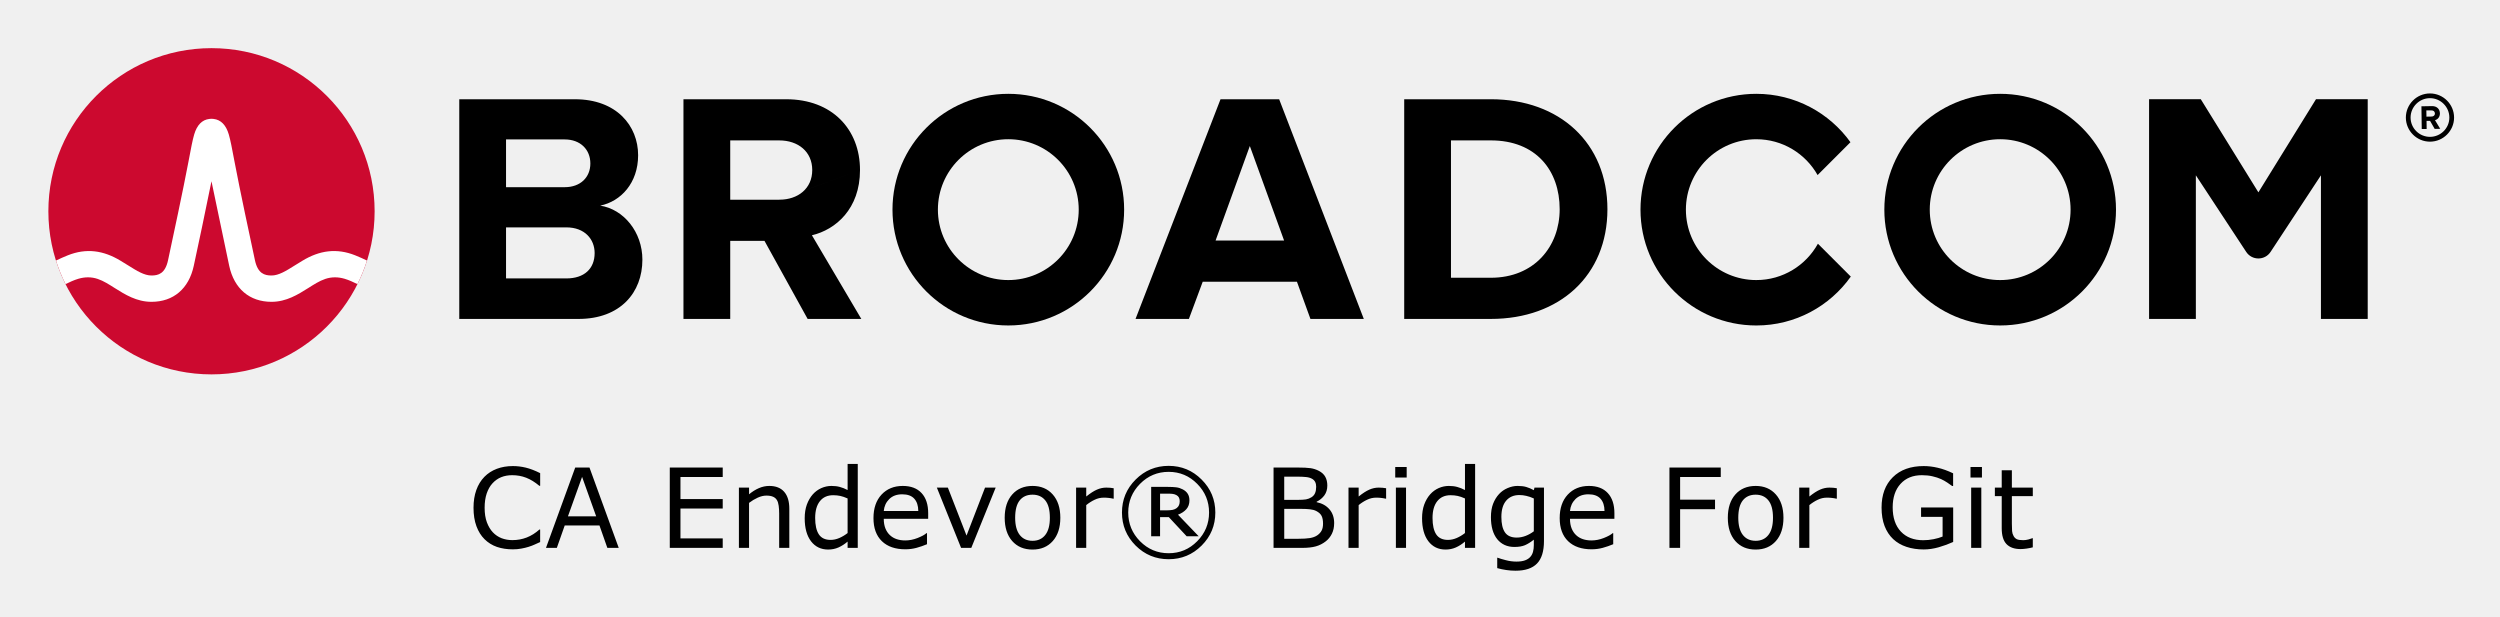
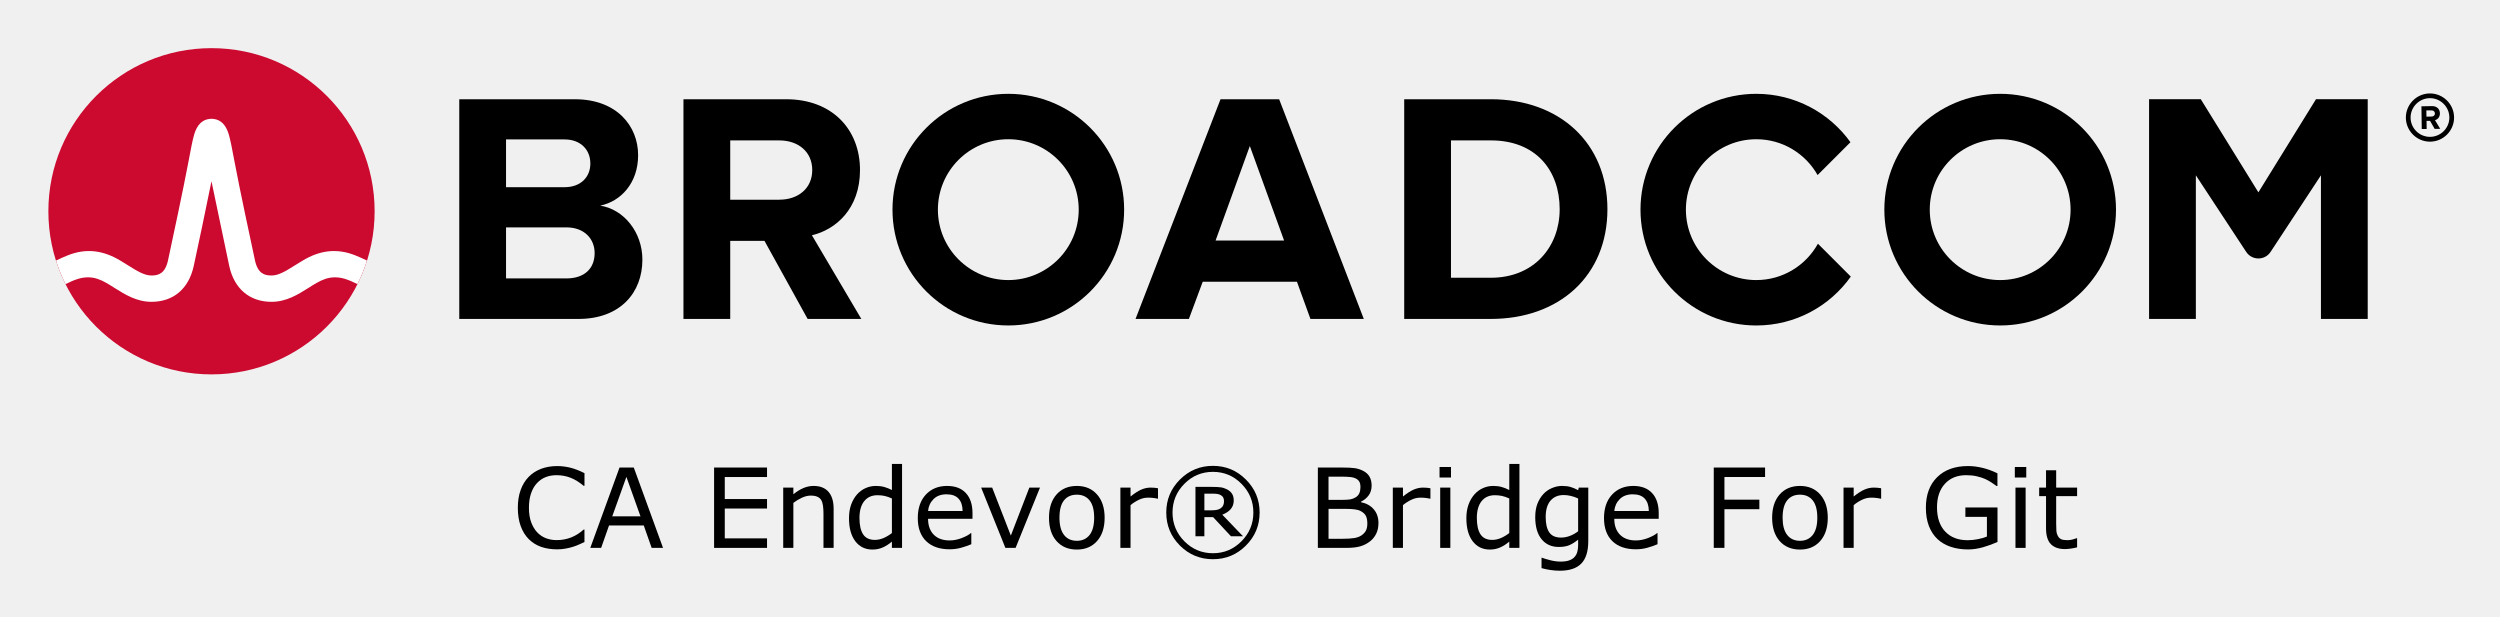
<svg xmlns="http://www.w3.org/2000/svg" xmlns:xlink="http://www.w3.org/1999/xlink" role="img" viewBox="-4.53 -4.53 248.82 61.32">
  <path d="M237.32 9.09c-1.06 0-1.93-.86-1.93-1.92s.87-1.93 1.93-1.93 1.93.87 1.93 1.93-.87 1.92-1.93 1.92m0-4.32c-1.32 0-2.4 1.08-2.4 2.4 0 1.32 1.08 2.4 2.4 2.4 1.32 0 2.4-1.08 2.4-2.4 0-1.32-1.08-2.4-2.4-2.4" />
  <path d="M237.48 7.07l-.51.01-.01-.62h.51c.19-.01.34.11.34.3.01.19-.14.31-.33.31m.83-.32c-.01-.42-.3-.72-.77-.72l-1.07.02.03 2.26h.49l-.01-.81h.35l.46.8.55-.01-.52-.86c.24-.06.49-.28.49-.68M51.834 23.18h-5.999V9.347h5.835c1.574 0 2.557 1.016 2.557 2.393 0 1.377-.983 2.36-2.557 2.36H45v4h6.834c1.836 0 2.819 1.18 2.819 2.556 0 1.574-1.049 2.525-2.819 2.525m3.376-7.245c2.066-.426 3.771-2.262 3.771-5.015 0-2.918-2.131-5.573-6.295-5.573h-11.506v21.865h11.867c4.163 0 6.359-2.623 6.359-5.901 0-2.754-1.868-5.015-4.196-5.376m17.823-.59H68v4.098h3.558l4.294 7.769h5.343l-4.917-8.327c2.361-.557 4.786-2.622 4.786-6.49m0 0c0-4.065-2.786-7.048-7.343-7.048h-10.228v21.865h4.655V9.445h4.885c1.869 0 3.278 1.114 3.278 2.95s-1.409 2.95-3.278 2.95m43.421 4.065l3.409-9.408 3.41 9.408zm.492-14.063l-8.458 21.865h5.31l1.377-3.704h9.376l1.344 3.704h5.311l-8.425-21.865zm26.904 17.767h-3.967v-13.67h3.967c4.491 0 6.851 2.983 6.851 6.852 0 3.704-2.524 6.818-6.851 6.818m0-17.767h-8.622v21.865h8.622c6.851 0 11.604-4.327 11.604-10.916s-4.753-10.949-11.604-10.949m82.127-.004l-5.734 9.27-5.734-9.27h-5.146v21.869h4.656v-14.293l5.012 7.622c.574.871 1.851.871 2.424 0l5.013-7.622v14.293h4.656V5.343z" />
  <path id="a" d="M95.825 23.344c-3.871 0-7.008-3.138-7.008-7.008 0-3.871 3.137-7.009 7.008-7.009 3.87 0 7.008 3.138 7.008 7.009 0 3.87-3.138 7.008-7.008 7.008m0-18.536c-6.367 0-11.528 5.161-11.528 11.528 0 6.366 5.161 11.527 11.528 11.527 6.366 0 11.528-5.161 11.528-11.527 0-6.367-5.162-11.528-11.528-11.528" />
  <path d="M176.404 19.727c-1.195 2.156-3.492 3.617-6.132 3.617-3.87 0-7.008-3.138-7.008-7.008 0-3.871 3.138-7.008 7.008-7.008 2.618 0 4.897 1.438 6.1 3.565l3.27-3.269c-2.092-2.915-5.508-4.816-9.37-4.816-6.367 0-11.527 5.161-11.527 11.528 0 6.366 5.16 11.528 11.527 11.528 3.883 0 7.316-1.922 9.404-4.865z" />
  <use transform="translate(98.718)" xlink:href="#a" />
  <ellipse cx="16.52" cy="16.497" fill="#cc092f" rx="16.236" ry="16.235" />
  <path fill="#fff" d="M30.825 20.883c-1.857-.74-3.557-.492-5.261.541 0 0-.621.379-.807.496-.794.498-1.543.97-2.263.97-.687 0-1.363-.184-1.649-1.513-.446-2.073-1.534-7.167-2.009-9.69-.279-1.483-.432-2.282-.591-2.825-.28-.954-.792-1.473-1.519-1.556 0 0-.114-.016-.207-.016-.092 0-.218.018-.218.018-.72.086-1.229.605-1.507 1.554-.159.543-.312 1.342-.591 2.825-.475 2.523-1.563 7.617-2.009 9.69-.286 1.329-.962 1.513-1.649 1.513-.72 0-1.469-.472-2.263-.97-.186-.117-.808-.496-.808-.496-1.703-1.033-3.404-1.281-5.26-.541-.401.16-.796.339-1.172.52.257.806.577 1.599.95 2.344.411-.202.842-.402 1.282-.532.634-.187 1.284-.197 1.914.014.612.205 1.157.568 1.7.909 1.023.643 2.182 1.372 3.657 1.372 2.186 0 3.72-1.305 4.21-3.581.38-1.764 1.222-5.702 1.763-8.418 0 0 1.386 6.654 1.765 8.418.49 2.276 2.025 3.581 4.211 3.581 1.475 0 2.634-.729 3.657-1.372.543-.341 1.088-.704 1.7-.909.629-.211 1.28-.201 1.914-.014.44.13.87.331 1.281.533.374-.745.693-1.539.95-2.345-.376-.181-.77-.36-1.171-.52" />
-   <path d="M49.23 49.42q-.295.129-.537.242-.236.113-.623.236-.328.102-.714.172-.381.075-.843.075-.87 0-1.584-.242-.709-.247-1.235-.768-.516-.51-.806-1.294-.29-.79-.29-1.832 0-.988.279-1.767.279-.779.806-1.316.51-.521 1.23-.795.725-.274 1.606-.274.645 0 1.284.156.645.156 1.429.548v1.262h-.081q-.661-.553-1.311-.806-.65-.252-1.391-.252-.607 0-1.096.199-.483.193-.865.607-.371.403-.58 1.021-.204.612-.204 1.418 0 .843.226 1.45.231.607.591.988.376.397.875.591.505.188 1.063.188.768 0 1.439-.263.671-.263 1.257-.79h.075zM57.051 50h-1.133l-.784-2.229h-3.459L50.89 50h-1.08l2.911-7.998h1.418zm-2.245-3.142l-1.402-3.926-1.407 3.926zM67.401 50h-5.269v-7.998h5.269v.945H63.195v2.191h4.206v.945H63.195v2.97h4.206zm6.628 0h-1.01v-3.416q0-.414-.048-.773-.048-.365-.177-.569-.134-.226-.387-.333-.252-.113-.655-.113-.414 0-.865.204t-.865.521V50h-1.01v-6h1.01v.666q.473-.392.978-.612.505-.22 1.037-.22.972 0 1.482.585.51.585.51 1.687zm6.811 0h-1.01v-.628q-.435.376-.908.585-.473.209-1.026.209-1.074 0-1.708-.827-.628-.827-.628-2.293 0-.763.215-1.359.22-.596.591-1.015.365-.408.849-.623.489-.215 1.01-.215.473 0 .838.102.365.097.768.306v-2.6h1.01zm-1.01-1.477v-3.443q-.408-.183-.73-.252-.322-.07-.704-.07-.849 0-1.321.591-.473.591-.473 1.676 0 1.069.365 1.627.365.553 1.171.553.43 0 .87-.188.44-.193.822-.494zm8.019-1.418h-4.42q0 .553.167.967.167.408.457.671.279.258.661.387.387.129.849.129.612 0 1.23-.242.623-.247.886-.483h.054v1.101q-.51.215-1.042.36-.532.145-1.117.145-1.493 0-2.331-.806-.838-.811-.838-2.299 0-1.472.8-2.336.806-.865 2.116-.865 1.214 0 1.869.709.661.709.661 2.014zm-.983-.773q-.005-.795-.403-1.23-.392-.435-1.198-.435-.811 0-1.294.478-.478.478-.542 1.187zm7.702-2.331L92.14 50H91.125l-2.412-6h1.096l1.858 4.775 1.842-4.775zm6.435 3.002q0 1.466-.752 2.315-.752.849-2.014.849-1.273 0-2.025-.849-.747-.849-.747-2.315 0-1.466.747-2.315.752-.854 2.025-.854 1.262 0 2.014.854.752.849.752 2.315zm-1.042 0q0-1.166-.457-1.73-.457-.569-1.268-.569-.822 0-1.278.569-.451.564-.451 1.729 0 1.128.457 1.713.457.58 1.273.58.806 0 1.262-.575.462-.58.462-1.719zm6.354-1.901h-.054q-.226-.054-.44-.075-.209-.027-.5-.027-.467 0-.902.209-.435.204-.838.532V50h-1.01v-6h1.01v.886q.602-.483 1.058-.682.462-.204.94-.204.263 0 .381.016.118.011.354.048zm10.114 1.38q0 1.923-1.364 3.287-1.359 1.359-3.282 1.359t-3.287-1.359q-1.359-1.364-1.359-3.287 0-1.923 1.359-3.282 1.364-1.364 3.287-1.364 1.923 0 3.282 1.364 1.364 1.359 1.364 3.282zm-.623 0q0-1.665-1.182-2.857-1.176-1.192-2.841-1.192t-2.847 1.192q-1.176 1.192-1.176 2.857 0 1.665 1.176 2.857 1.182 1.192 2.847 1.192t2.841-1.192q1.182-1.192 1.182-2.857zm-1.031 2.363h-1.198l-1.778-1.907h-.87v1.907h-.886v-4.915h1.676q.505 0 .833.043.328.043.645.209.338.183.494.446.161.258.161.65 0 .521-.306.87-.301.344-.833.548zm-1.891-3.507q0-.193-.075-.344t-.252-.247q-.167-.091-.354-.118-.188-.027-.473-.027h-.8v1.66h.682q.333 0 .575-.048.242-.054.397-.177.167-.134.231-.295.07-.161.07-.403zm15.372 2.202q0 .596-.226 1.053-.226.457-.607.752-.451.354-.994.505Q125.892 50 125.06 50h-2.836v-7.998h2.369q.875 0 1.311.064t.833.269q.44.231.639.596.199.36.199.865 0 .569-.29.972-.29.397-.773.639v.043q.811.167 1.278.714.467.542.467 1.375zm-1.789-3.604q0-.29-.097-.489-.097-.199-.312-.322-.252-.145-.612-.177-.36-.038-.892-.038h-1.268v2.31h1.375q.5 0 .795-.048.295-.054.548-.215.252-.161.354-.414.107-.258.107-.607zm.682 3.647q0-.483-.145-.768-.145-.285-.526-.483-.258-.134-.628-.172-.365-.043-.892-.043h-1.67v2.976h1.407q.698 0 1.144-.07.446-.075.73-.269.301-.209.44-.478.14-.269.14-.693zm6.279-2.481h-.054q-.226-.054-.44-.075-.209-.027-.5-.027-.467 0-.902.209-.435.204-.838.532V50h-1.01v-6h1.01v.886q.602-.483 1.058-.682.462-.204.94-.204.263 0 .381.016.118.011.354.048zm2.046-2.105h-1.139v-1.047h1.139zM135.41 50h-1.01v-6h1.01zm6.875 0h-1.01v-.628q-.435.376-.908.585-.473.209-1.026.209-1.074 0-1.708-.827-.628-.827-.628-2.293 0-.763.215-1.359.22-.596.591-1.015.365-.408.849-.623.489-.215 1.01-.215.473 0 .838.102.365.097.768.306v-2.6h1.01zm-1.01-1.477v-3.443q-.408-.183-.73-.252-.322-.07-.704-.07-.849 0-1.321.591-.473.591-.473 1.676 0 1.069.365 1.627.365.553 1.171.553.43 0 .87-.188.44-.193.822-.494zm7.863.795q0 1.525-.693 2.24-.693.714-2.132.714-.478 0-.935-.07-.451-.064-.892-.188V50.983h.054q.247.097.784.236.537.145 1.074.145.516 0 .854-.124.338-.124.526-.344.188-.209.269-.505.081-.295.081-.661v-.548q-.457.365-.875.548-.414.177-1.058.177-1.074 0-1.708-.773-.628-.779-.628-2.191 0-.773.215-1.332.22-.564.596-.972.349-.381.849-.591.5-.215.994-.215.521 0 .87.107.354.102.747.317l.064-.258h.945zm-1.01-.967v-3.271q-.403-.183-.752-.258-.344-.081-.688-.081-.833 0-1.311.559-.478.559-.478 1.622 0 1.01.354 1.531.354.521 1.176.521.44 0 .881-.167.446-.172.816-.457zm8.019-1.246h-4.42q0 .553.167.967.167.408.457.671.279.258.661.387.387.129.849.129.612 0 1.23-.242.623-.247.886-.483h.054v1.101q-.51.215-1.042.36-.532.145-1.117.145-1.493 0-2.331-.806-.838-.811-.838-2.299 0-1.472.8-2.336.806-.865 2.116-.865 1.214 0 1.869.709.661.709.661 2.014zm-.983-.773q-.005-.795-.403-1.23-.392-.435-1.198-.435-.811 0-1.294.478-.478.478-.542 1.187zm11.569-3.384h-4.044v2.256h3.475v.945h-3.475V50h-1.063v-7.998h5.108zm6.241 4.055q0 1.466-.752 2.315-.752.849-2.014.849-1.273 0-2.025-.849-.747-.849-.747-2.315 0-1.466.747-2.315.752-.854 2.025-.854 1.262 0 2.014.854.752.849.752 2.315zm-1.042 0q0-1.166-.457-1.73-.457-.569-1.268-.569-.822 0-1.278.569-.451.564-.451 1.729 0 1.128.457 1.713.457.58 1.273.58.806 0 1.262-.575.462-.58.462-1.719zm6.354-1.901h-.054q-.226-.054-.44-.075-.209-.027-.5-.027-.467 0-.902.209-.435.204-.838.532V50h-1.01v-6h1.01v.886q.602-.483 1.058-.682.462-.204.94-.204.263 0 .381.016.118.011.354.048zm11.58 4.308q-.655.301-1.434.526-.773.22-1.499.22-.935 0-1.713-.258-.779-.258-1.327-.773-.553-.521-.854-1.3-.301-.784-.301-1.832 0-1.917 1.117-3.024 1.123-1.112 3.078-1.112.682 0 1.391.167.714.161 1.536.553v1.262h-.097q-.167-.129-.483-.338-.317-.209-.623-.349-.371-.167-.843-.274-.467-.113-1.063-.113-1.343 0-2.127.865-.779.859-.779 2.331 0 1.552.816 2.417.816.859 2.224.859.516 0 1.026-.102.516-.102.902-.263v-1.96h-2.143v-.935h3.196zm2.863-6.413h-1.139v-1.047h1.139zM192.666 50h-1.01v-6h1.01zm5.124-.054q-.285.075-.623.124-.333.048-.596.048-.918 0-1.396-.494-.478-.494-.478-1.584v-3.19h-.682v-.849h.682v-1.724h1.01v1.724h2.084v.849h-2.084v2.734q0 .473.021.741.021.263.15.494.118.215.322.317.209.097.634.097.247 0 .516-.07.269-.075.387-.124h.054z" text-anchor="middle" />
+   <g text-anchor="middle">
+     <path d="M53.64 49.42q-.295.129-.537.242-.236.113-.623.236-.328.102-.714.172-.381.075-.843.075-.87 0-1.584-.242-.709-.247-1.235-.768-.516-.51-.806-1.294-.29-.79-.29-1.832 0-.988.279-1.767.279-.779.806-1.316.51-.521 1.23-.795.725-.274 1.606-.274.645 0 1.284.156.645.156 1.429.548v1.262h-.081q-.661-.553-1.311-.806-.65-.252-1.391-.252-.607 0-1.096.199-.483.193-.865.607-.371.403-.58 1.02-.204.612-.204 1.418 0 .843.226 1.45.231.607.591.988.376.397.875.591.505.188 1.063.188.768 0 1.439-.263.671-.263 1.257-.79h.075z" />
+     <path d="M61.461 50h-1.133l-.784-2.229h-3.459L55.3 50h-1.08l2.911-7.998h1.418zm-2.245-3.142l-1.402-3.926-1.407 3.926z" />
+     <path d="M71.811 50h-5.269v-7.998h5.269v.945h-4.206v2.191h4.206v.945h-4.206v2.97h4.206z" />
+     <path d="M78.439 50h-1.01v-3.416q0-.414-.048-.773-.048-.365-.177-.569-.134-.226-.387-.333-.252-.113-.655-.113-.414 0-.865.204t-.865.521V50H73.422v-6h1.01v.666q.473-.392.978-.612.505-.22 1.037-.22.972 0 1.482.585.51.585.51 1.687z" />
+     <path d="M85.249 50h-1.01v-.628q-.435.376-.908.585-.473.209-1.026.209-1.074 0-1.708-.827-.628-.827-.628-2.293 0-.763.215-1.359.22-.596.591-1.015.365-.408.849-.623.489-.215 1.01-.215.473 0 .838.102.365.097.768.306v-2.6h1.01zm-1.01-1.477v-3.443q-.408-.183-.73-.252-.322-.07-.704-.07-.849 0-1.321.591-.473.591-.473 1.676 0 1.069.365 1.627.365.553 1.171.553.43 0 .87-.188.44-.193.822-.494z" />
+     <path d="M92.259 47.105h-4.42q0 .553.167.967.167.408.457.671.279.258.661.387.387.129.849.129.612 0 1.23-.242.623-.247.886-.483h.054v1.101q-.51.215-1.042.36-.532.145-1.117.145-1.493 0-2.331-.806-.838-.811-.838-2.299 0-1.472.8-2.336.806-.865 2.116-.865 1.214 0 1.869.709.661.709.661 2.014zm-.983-.773q-.005-.795-.403-1.23-.392-.435-1.198-.435-.811 0-1.294.478-.478.478-.542 1.187z" />
+     <path d="M98.978 44L96.55 50H95.535l-2.412-6h1.096l1.858 4.775 1.842-4.775z" />
+     <path d="M105.412 47.003q0 1.466-.752 2.315-.752.849-2.014.849-1.273 0-2.025-.849-.747-.849-.747-2.315 0-1.466.747-2.315.752-.854 2.025-.854 1.262 0 2.014.854.752.849.752 2.315zm-1.042 0q0-1.166-.457-1.73-.457-.569-1.268-.569-.822 0-1.278.569-.451.564-.451 1.729 0 1.128.457 1.713.457.58 1.273.58.806 0 1.262-.575.462-.58.462-1.719z" />
+     <path d="M110.724 45.102h-.054q-.226-.054-.44-.075-.209-.027-.5-.027-.467 0-.902.209-.435.204-.838.532V50h-1.01v-6h1.01v.886q.602-.483 1.058-.682.462-.204.94-.204.263 0 .381.016.118.011.354.048z" />
+     <path d="M120.838 46.482q0 1.923-1.364 3.287-1.359 1.359-3.282 1.359-1.923 0-3.287-1.359-1.359-1.364-1.359-3.287 0-1.923 1.359-3.282 1.364-1.364 3.287-1.364 1.923 0 3.282 1.364 1.364 1.359 1.364 3.282zm-.623 0q0-1.665-1.182-2.857-1.176-1.192-2.841-1.192t-2.847 1.192q-1.176 1.192-1.176 2.857 0 1.665 1.176 2.857 1.182 1.192 2.847 1.192t2.841-1.192q1.182-1.192 1.182-2.857zm-1.031 2.363h-1.198l-1.778-1.907h-.87v1.907h-.886v-4.915h1.676q.505 0 .833.043.328.043.645.209.338.183.494.446.161.258.161.65 0 .521-.306.87-.301.344-.833.548zm-1.891-3.507q0-.193-.075-.344t-.252-.247q-.167-.091-.354-.118-.188-.027-.473-.027h-.8v1.66h.682q.333 0 .575-.048.242-.054.397-.177.167-.134.231-.295.07-.161.07-.403z" />
+     <path d="M132.665 47.54q0 .596-.226 1.053-.226.457-.607.752-.451.354-.994.505Q130.302 50 129.47 50h-2.836v-7.998h2.369q.875 0 1.311.064.435.064.833.269.44.231.639.596.199.36.199.865 0 .569-.29.972-.29.397-.773.639v.043q.811.167 1.278.714.467.542.467 1.375zm-1.789-3.604q0-.29-.097-.489-.097-.199-.312-.322-.252-.145-.612-.177-.36-.038-.892-.038h-1.268v2.31h1.375q.5 0 .795-.048.295-.054.548-.215.252-.161.354-.414.107-.258.107-.607zm.682 3.647q0-.483-.145-.768-.145-.285-.526-.483-.258-.134-.628-.172-.365-.043-.892-.043h-1.67v2.976h1.407q.698 0 1.144-.07.446-.075.73-.269.301-.209.44-.478.14-.269.14-.693z" />
+     <path d="M137.838 45.102h-.054q-.226-.054-.44-.075-.209-.027-.5-.027-.467 0-.902.209-.435.204-.838.532V50h-1.01v-6h1.01v.886q.602-.483 1.058-.682.462-.204.94-.204.263 0 .381.016.118.011.354.048z" />
+     <path d="M139.884 42.996h-1.139v-1.047h1.139zM139.82 50h-1.01v-6h1.01z" />
+     <path d="M146.695 50h-1.01v-.628q-.435.376-.908.585-.473.209-1.026.209-1.074 0-1.708-.827-.628-.827-.628-2.293 0-.763.215-1.359.22-.596.591-1.015.365-.408.849-.623.489-.215 1.01-.215.473 0 .838.102.365.097.768.306v-2.6h1.01zm-1.01-1.477v-3.443q-.408-.183-.73-.252-.322-.07-.704-.07-.849 0-1.321.591-.473.591-.473 1.676 0 1.069.365 1.627.365.553 1.171.553.43 0 .87-.188.44-.193.822-.494z" />
+     <path d="M153.548 49.318q0 1.525-.693 2.24-.693.714-2.132.714-.478 0-.935-.07-.451-.064-.892-.188V50.983h.054q.247.097.784.236.537.145 1.074.145.516 0 .854-.124.338-.124.526-.344.188-.209.269-.505.081-.295.081-.661v-.548q-.457.365-.875.548-.414.177-1.058.177-1.074 0-1.708-.773-.628-.779-.628-2.191 0-.773.215-1.332.22-.564.596-.972.349-.381.849-.591.5-.215.994-.215.521 0 .87.107.354.102.747.317l.064-.258h.945zm-1.01-.967v-3.271q-.403-.183-.752-.258-.344-.081-.688-.081-.833 0-1.311.559-.478.559-.478 1.622 0 1.01.354 1.531.354.521 1.176.521.44 0 .881-.167.446-.172.816-.457z" />
+     <path d="M160.557 47.105h-4.42q0 .553.167.967.167.408.457.671.279.258.661.387.387.129.849.129.612 0 1.23-.242.623-.247.886-.483h.054v1.101q-.51.215-1.042.36t-1.117.145q-1.493 0-2.331-.806-.838-.811-.838-2.299 0-1.472.8-2.336.806-.865 2.116-.865 1.214 0 1.869.709.661.709.661 2.014zm-.983-.773q-.005-.795-.403-1.23-.392-.435-1.198-.435-.811 0-1.294.478-.478.478-.542 1.187z" />
+     <path d="M171.144 42.948h-4.044v2.256h3.475v.945h-3.475V50h-1.063v-7.998h5.108z" />
+     <path d="M177.385 47.003q0 1.466-.752 2.315-.752.849-2.014.849-1.273 0-2.025-.849-.747-.849-.747-2.315 0-1.466.747-2.315.752-.854 2.025-.854 1.262 0 2.014.854.752.849.752 2.315zm-1.042 0q0-1.166-.457-1.73-.457-.569-1.268-.569-.822 0-1.278.569-.451.564-.451 1.729 0 1.128.457 1.713.457.58 1.273.58.806 0 1.262-.575.462-.58.462-1.719z" />
+     <path d="M182.697 45.102h-.054q-.226-.054-.44-.075-.209-.027-.5-.027-.467 0-.902.209-.435.204-.838.532V50h-1.01v-6h1.01v.886q.602-.483 1.058-.682.462-.204.94-.204.263 0 .381.016.118.011.354.048z" />
+     <path d="M194.277 49.409q-.655.301-1.434.526-.773.22-1.499.22-.935 0-1.713-.258-.779-.258-1.327-.773-.553-.521-.854-1.3-.301-.784-.301-1.832 0-1.917 1.117-3.024 1.123-1.112 3.078-1.112.682 0 1.391.167.714.161 1.536.553v1.262h-.097q-.167-.129-.483-.338-.317-.209-.623-.349-.371-.167-.843-.274-.467-.113-1.063-.113-1.343 0-2.127.865-.779.859-.779 2.331 0 1.552.816 2.417.816.859 2.224.859.516 0 1.026-.102.516-.102.902-.263v-1.96h-2.143v-.935h3.196z" />
+     <path d="M197.14 42.996h-1.139v-1.047h1.139zM197.076 50h-1.01v-6h1.01z" />
+     <path d="M202.2 49.946q-.285.075-.623.124-.333.048-.596.048-.918 0-1.396-.494-.478-.494-.478-1.584v-3.19h-.682v-.849h.682v-1.724h1.01v1.724h2.084v.849h-2.084v2.734q0 .473.021.741.021.263.15.494.118.215.322.317.209.097.634.097.247 0 .516-.07.269-.075.387-.124h.054z" />
+   </g>
</svg>
